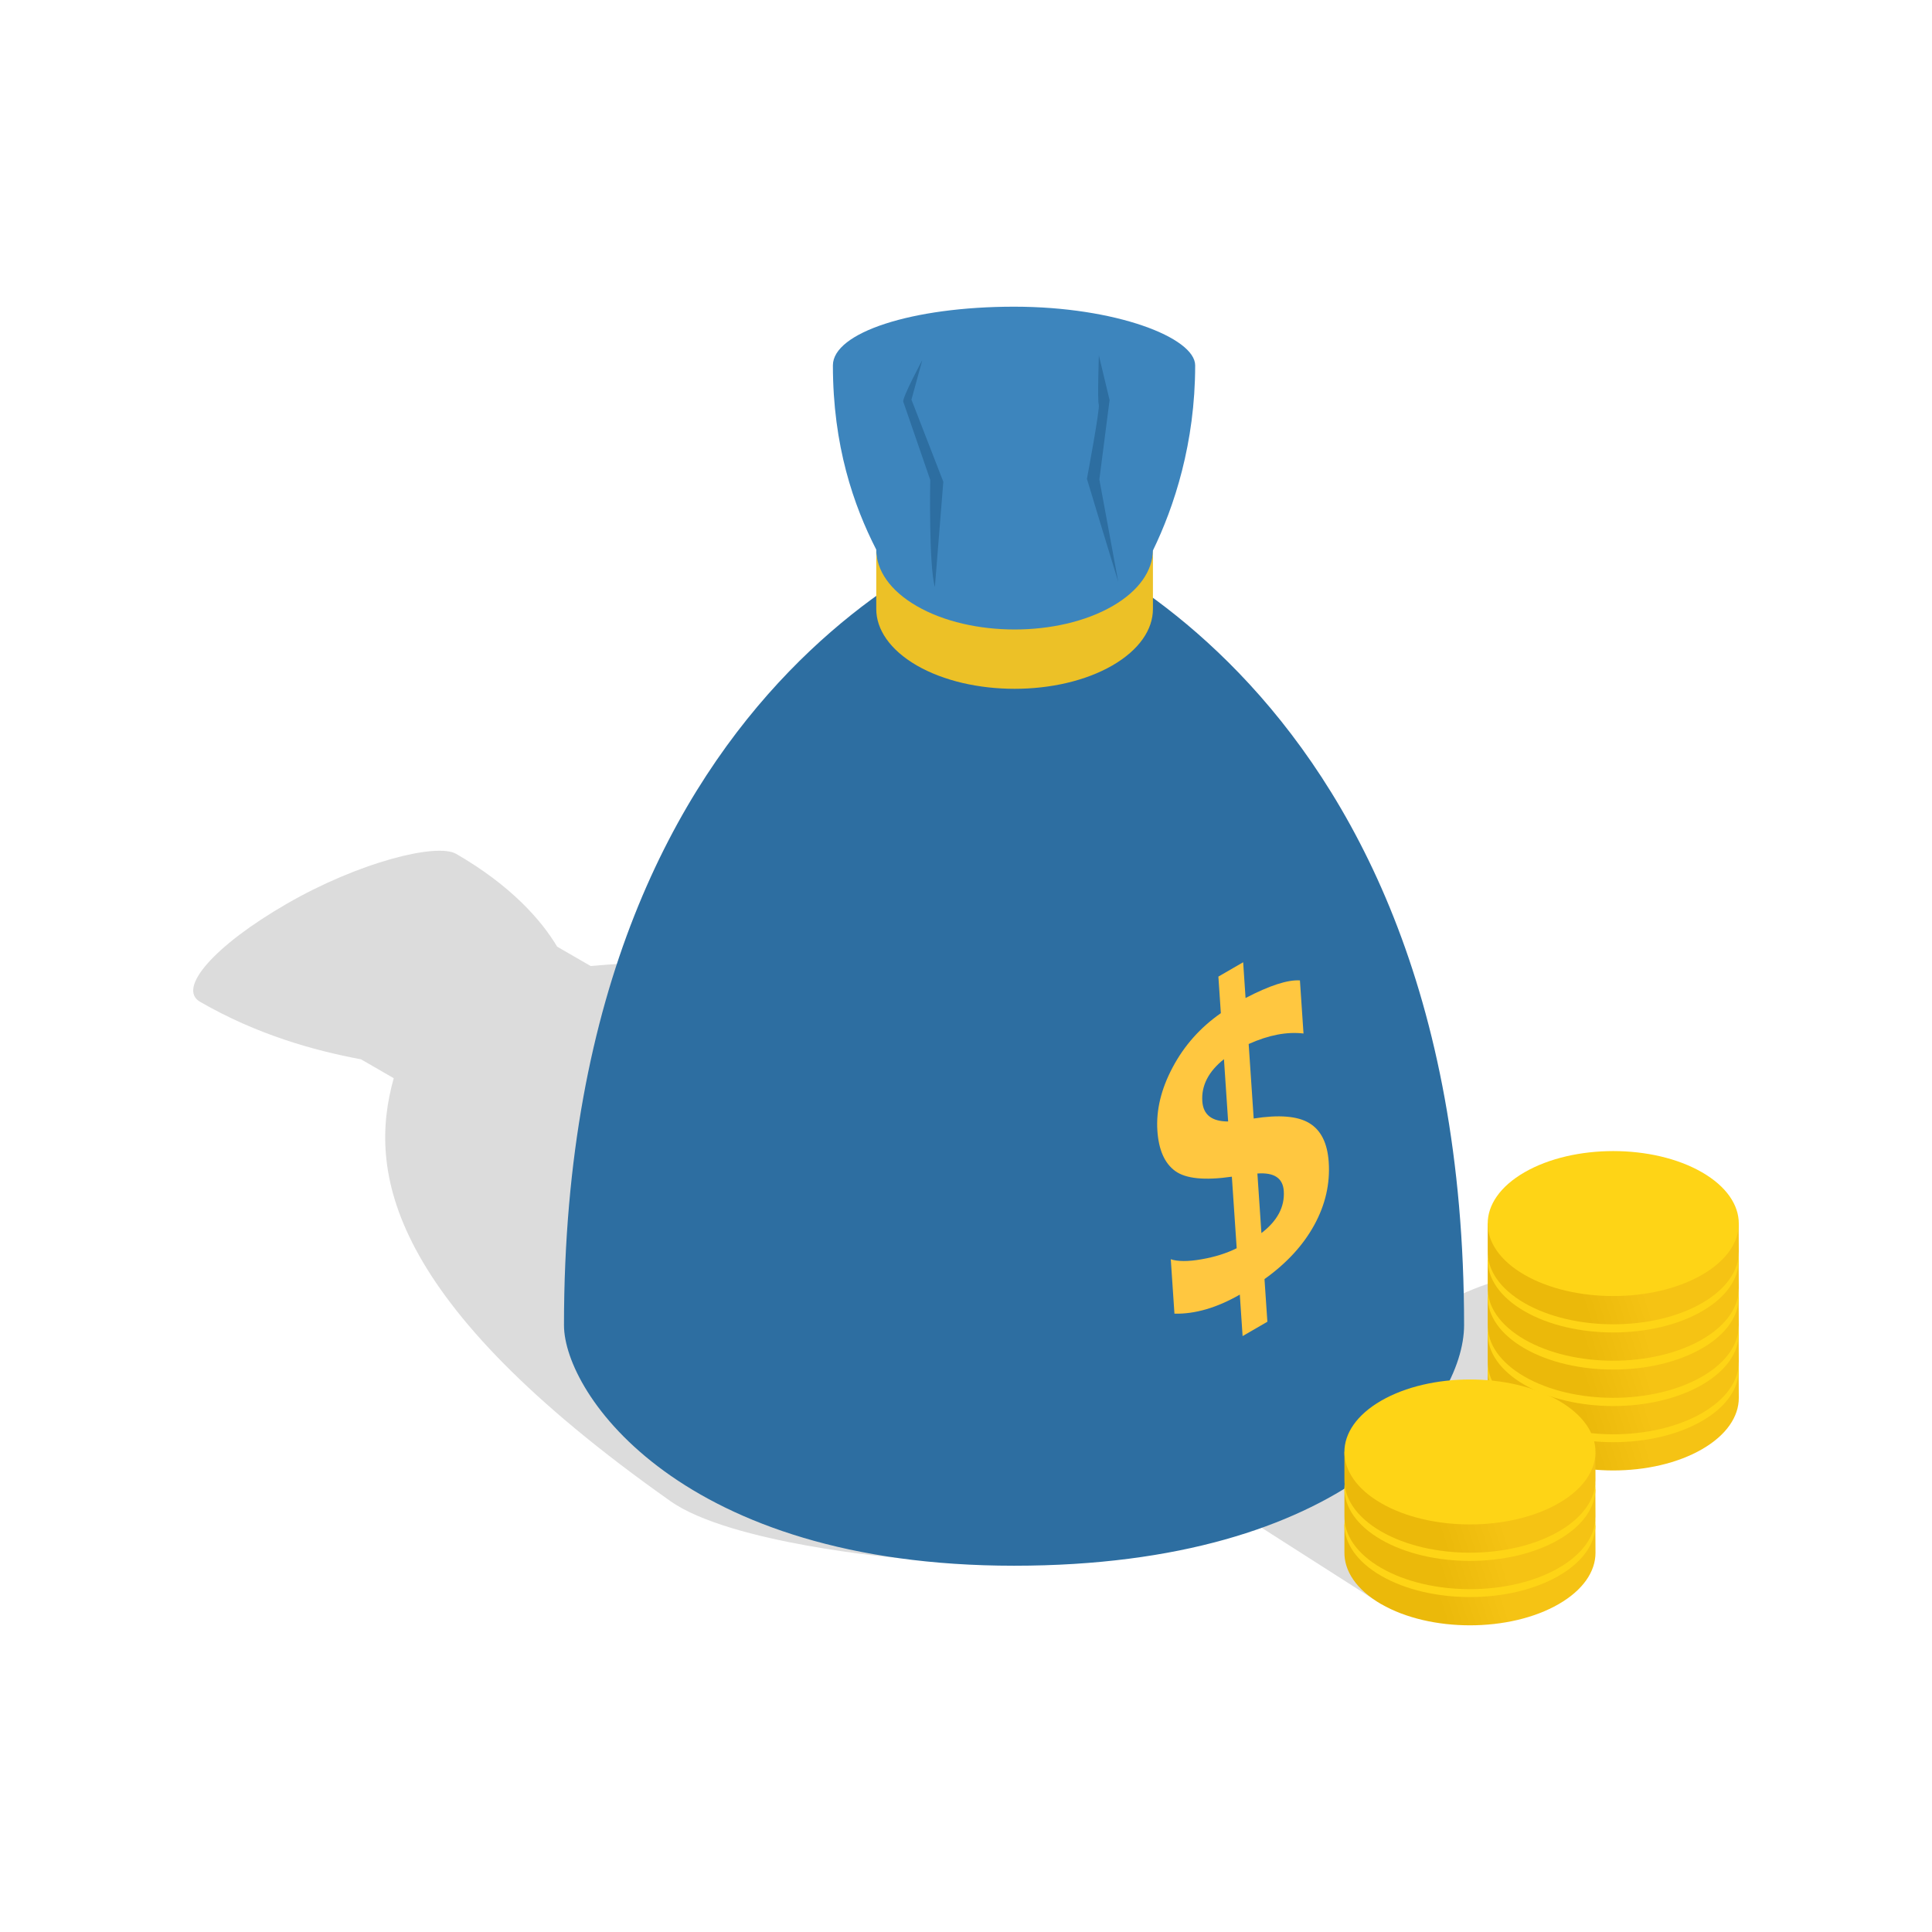
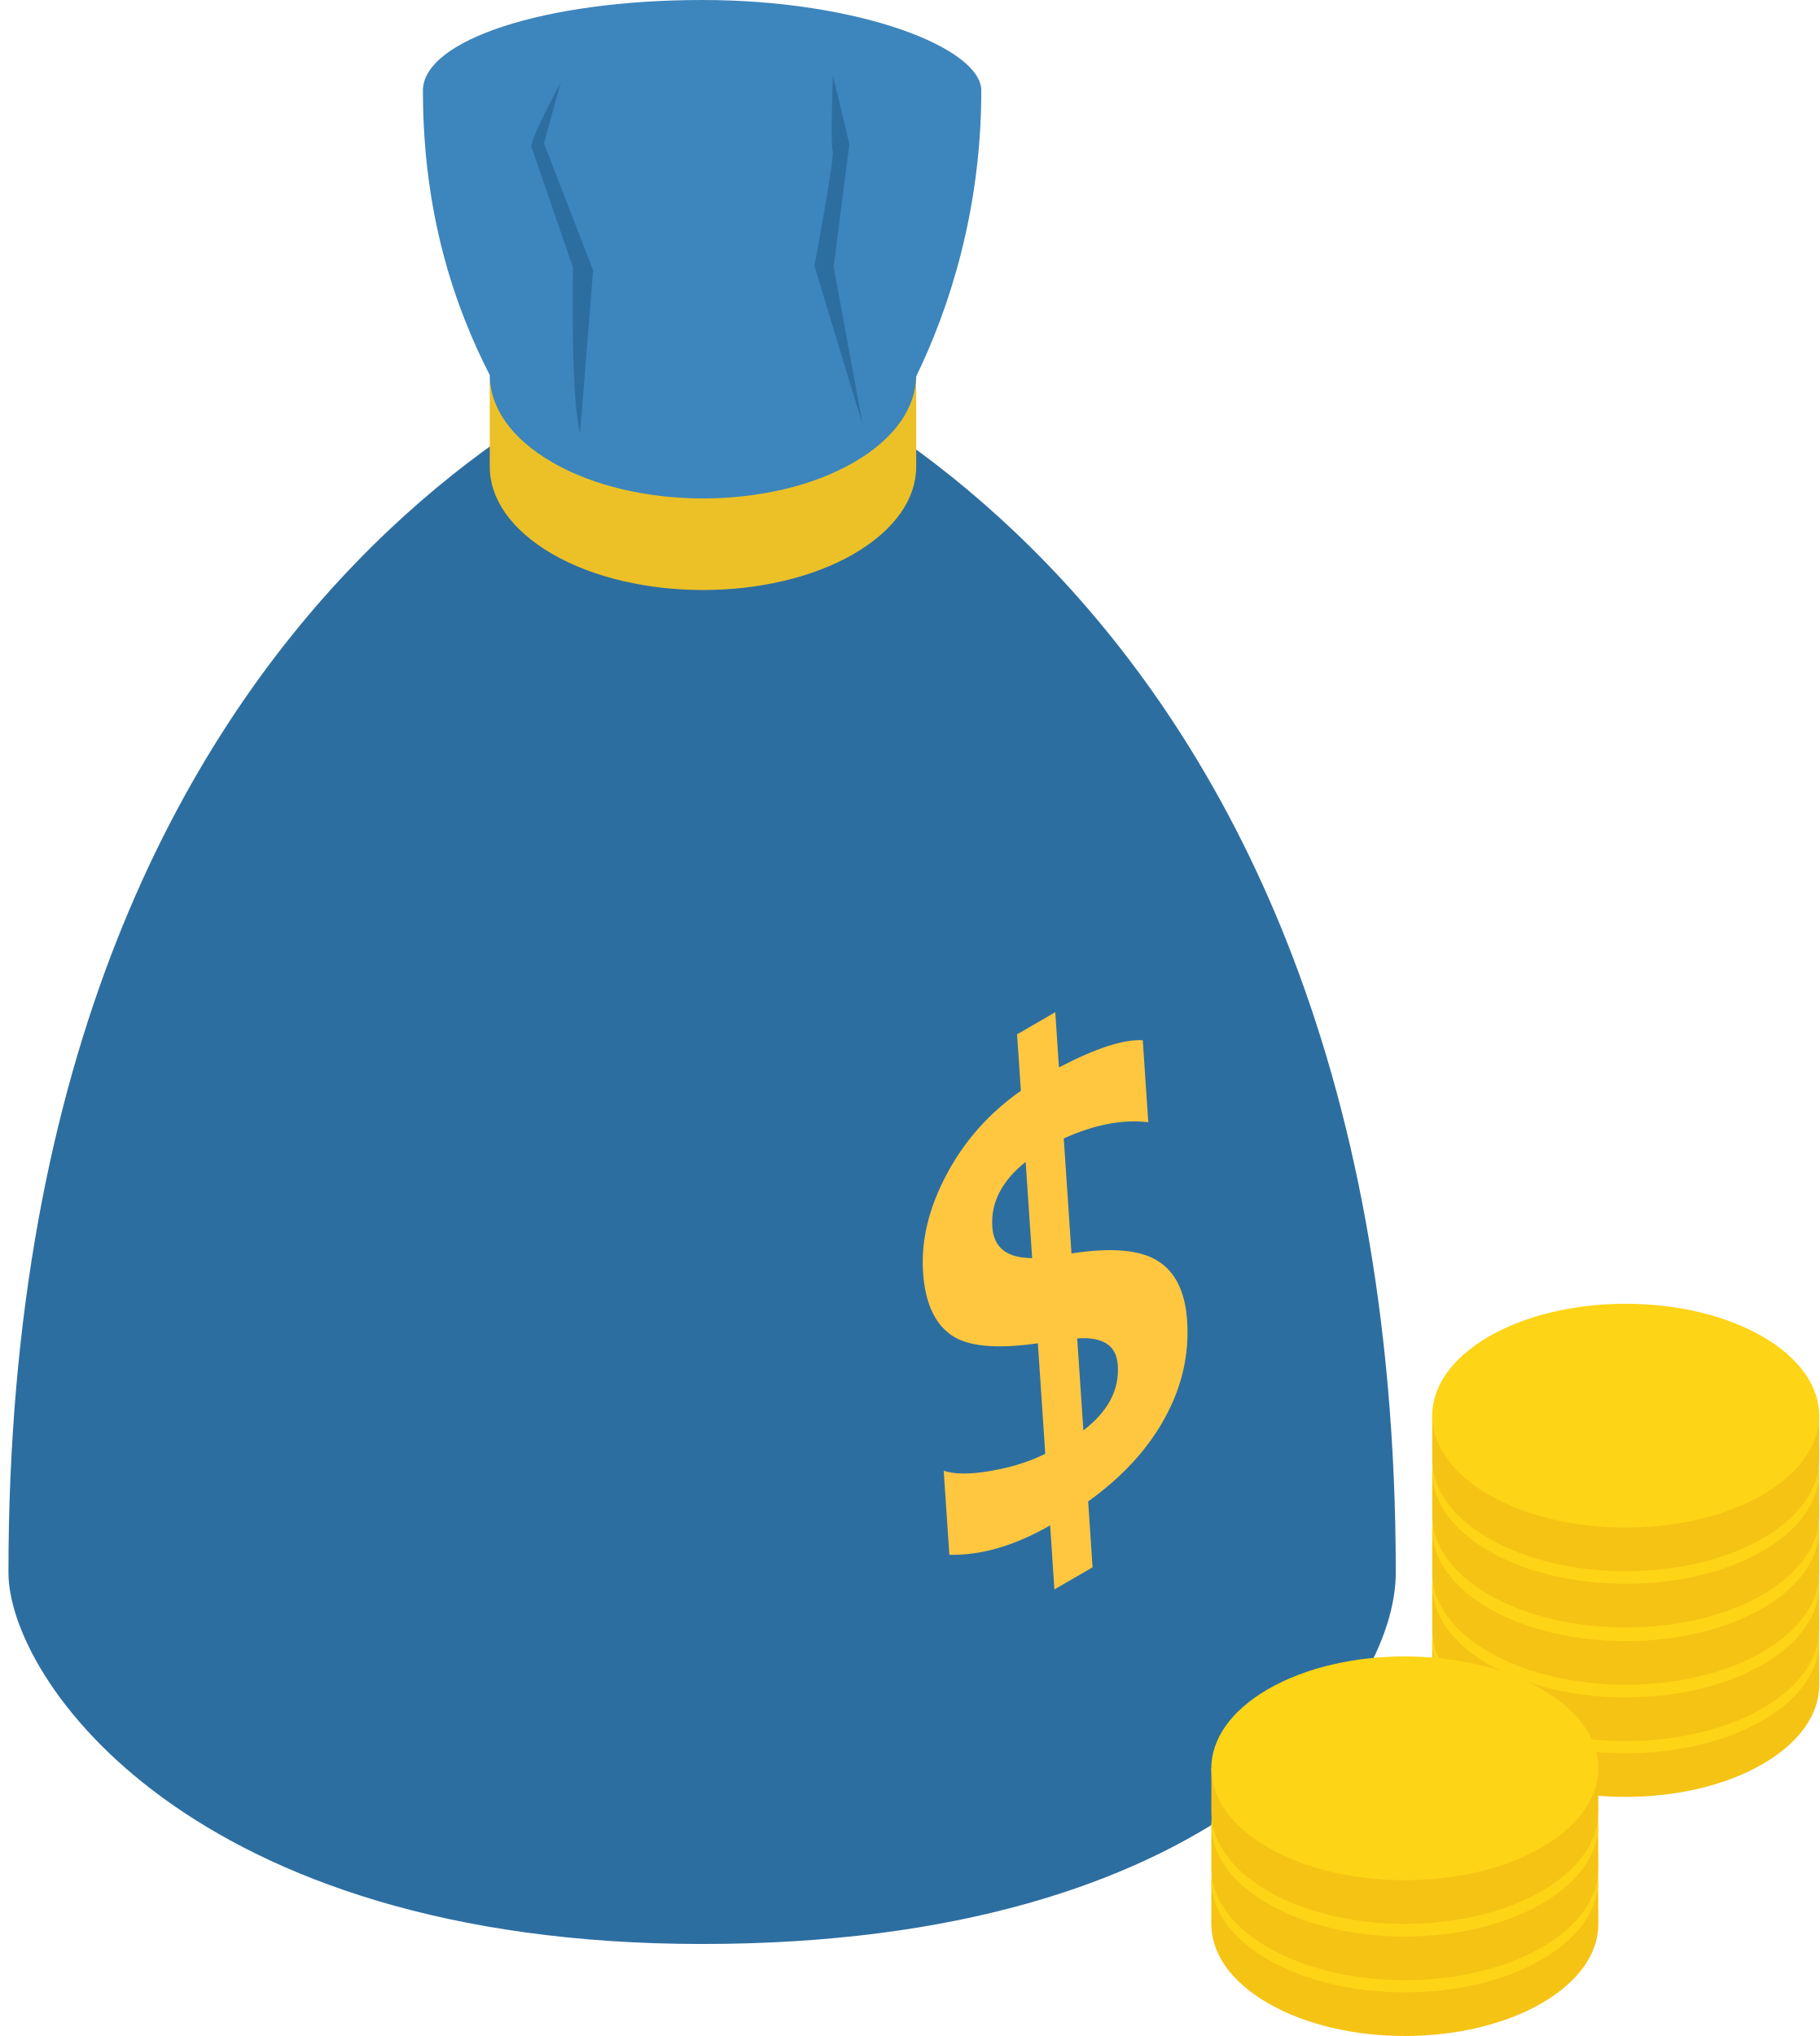
- <svg xmlns="http://www.w3.org/2000/svg" width="120" height="120" viewBox="0 0 120 120" fill="none">
-   <path opacity="0.14" d="M86.939 88.824C82.938 88.36 76.037 93.406 76.037 93.406L85.787 99.633C85.787 99.633 90.941 89.288 86.939 88.824Z" fill="black" />
-   <path opacity="0.14" d="M95.84 79.205C91.839 78.742 84.938 83.787 84.938 83.787L94.688 90.014C94.688 90.014 99.842 79.669 95.84 79.205Z" fill="black" />
-   <path opacity="0.14" d="M82.298 70.555C63.764 59.854 46.742 59.1 36.69 60.002L34.607 58.8C33.622 57.154 31.746 55.007 28.334 53.036C27.12 52.336 22.277 53.556 17.801 56.141C13.324 58.725 10.983 61.39 12.424 62.222C15.953 64.259 19.487 65.249 22.421 65.795L24.456 66.97C22.833 72.744 23.995 80.786 41.644 93.24C45.393 95.885 55.787 96.773 55.787 96.773C55.787 96.773 67.353 91.383 73.098 88.067C87.704 79.634 85.878 72.621 82.298 70.555Z" fill="black" />
-   <path d="M62.984 32.485C62.984 32.485 35.03 40.478 35.03 82.308C35.03 86.572 42.328 97.25 62.984 97.25C83.639 97.25 90.937 87.371 90.937 82.308C90.937 40.745 62.984 32.485 62.984 32.485Z" fill="#2D6EA1" />
-   <path d="M62.984 19.049C56.652 19.049 51.733 20.657 51.733 22.694C51.733 27.685 53.021 31.395 54.426 34.139C54.426 40.22 62.984 41.723 62.984 41.723C62.984 41.723 71.611 39.652 71.611 34.19C72.93 31.477 74.234 27.521 74.234 22.695C74.234 20.979 69.315 19.049 62.984 19.049Z" fill="#3D85BD" />
-   <path d="M69.102 37.646C65.742 39.583 60.301 39.583 56.945 37.646C55.266 36.678 54.427 35.409 54.426 34.14V37.825C54.426 39.093 55.269 40.36 56.942 41.332C60.3 43.267 65.738 43.267 69.093 41.332C70.77 40.36 71.611 39.093 71.611 37.825V34.19C71.588 35.442 70.757 36.691 69.102 37.646Z" fill="#ECC127" />
-   <path d="M81.326 69.761C80.604 69.32 79.451 69.225 77.869 69.473L77.557 64.845C78.798 64.288 79.931 64.07 80.963 64.193L80.741 60.895C79.977 60.846 78.852 61.213 77.364 61.988L77.215 59.767L75.676 60.658L75.829 62.93C74.554 63.818 73.555 64.94 72.836 66.294C72.118 67.642 71.801 68.958 71.887 70.234C71.967 71.422 72.337 72.257 72.993 72.733C73.649 73.213 74.823 73.329 76.513 73.086L76.813 77.53C76.177 77.848 75.446 78.076 74.615 78.219C73.784 78.364 73.153 78.359 72.719 78.214L72.947 81.595C74.228 81.623 75.581 81.229 77.007 80.41L77.18 82.987L78.719 82.096L78.54 79.447C79.912 78.466 80.941 77.348 81.631 76.089C82.32 74.832 82.62 73.529 82.529 72.178C82.45 71.003 82.05 70.199 81.326 69.761ZM74.678 68.402C74.612 67.427 75.061 66.554 76.022 65.787L76.282 69.657C75.269 69.657 74.734 69.241 74.678 68.402ZM78.349 76.59L78.099 72.889C79.139 72.813 79.683 73.173 79.737 73.971C79.803 74.958 79.342 75.828 78.349 76.59Z" fill="#FFC740" />
-   <path d="M57.285 22.366C57.285 22.366 56.023 24.715 56.105 24.954C56.188 25.192 57.779 29.808 57.779 29.808C57.779 29.808 57.678 35.07 58.067 36.462L58.591 29.923L56.612 24.822L57.285 22.366Z" fill="#2D6EA1" />
-   <path d="M68.918 24.848L68.253 22.074C68.253 22.074 68.156 24.888 68.246 25.124C68.335 25.36 67.511 29.742 67.511 29.742C67.511 29.742 69.027 34.761 69.457 36.14L68.283 29.781L68.918 24.848Z" fill="#2D6EA1" />
-   <path d="M105.716 83.647C102.671 81.889 97.734 81.889 94.688 83.647C93.356 84.416 92.404 85.076 92.404 85.076C92.404 85.076 92.407 86.649 92.404 86.775C92.379 87.945 93.14 89.12 94.688 90.014C97.734 91.772 102.671 91.772 105.716 90.014C107.239 89.135 108 87.983 108 86.831C108 86.772 107.992 85.138 107.992 85.138C107.992 85.138 107.161 84.481 105.716 83.647Z" fill="url(#paint0_linear_2202_2724)" />
-   <path d="M105.716 81.892C102.671 80.134 97.733 80.134 94.688 81.892C91.642 83.65 91.642 86.501 94.688 88.259C97.733 90.017 102.671 90.017 105.716 88.259C108.761 86.501 108.761 83.65 105.716 81.892Z" fill="#FED416" />
-   <path d="M105.716 81.401C102.671 79.643 97.734 79.643 94.688 81.401C93.356 82.17 92.404 82.83 92.404 82.83C92.404 82.83 92.407 84.403 92.404 84.529C92.379 85.699 93.14 86.875 94.688 87.768C97.734 89.526 102.671 89.526 105.716 87.768C107.239 86.889 108 85.737 108 84.585C108 84.526 107.992 82.892 107.992 82.892C107.992 82.892 107.161 82.236 105.716 81.401Z" fill="url(#paint1_linear_2202_2724)" />
-   <path d="M105.716 79.647C102.671 77.888 97.733 77.888 94.688 79.647C91.642 81.405 91.642 84.255 94.688 86.013C97.733 87.772 102.671 87.772 105.716 86.013C108.761 84.255 108.761 81.404 105.716 79.647Z" fill="#FED416" />
-   <path d="M105.716 79.136C102.671 77.378 97.734 77.378 94.688 79.136C93.356 79.904 92.404 80.564 92.404 80.564C92.404 80.564 92.407 82.138 92.404 82.263C92.379 83.434 93.14 84.609 94.688 85.503C97.734 87.261 102.671 87.261 105.716 85.503C107.239 84.624 108 83.471 108 82.319C108 82.26 107.992 80.626 107.992 80.626C107.992 80.626 107.161 79.97 105.716 79.136Z" fill="url(#paint2_linear_2202_2724)" />
-   <path d="M105.716 77.381C102.671 75.623 97.733 75.623 94.688 77.381C91.642 79.139 91.642 81.99 94.688 83.748C97.733 85.506 102.671 85.506 105.716 83.748C108.761 81.99 108.761 79.139 105.716 77.381Z" fill="#FED416" />
-   <path d="M105.716 76.831C102.671 75.073 97.734 75.073 94.688 76.831C93.356 77.599 92.404 78.259 92.404 78.259C92.404 78.259 92.407 79.833 92.404 79.958C92.379 81.129 93.14 82.304 94.688 83.198C97.734 84.956 102.671 84.956 105.716 83.198C107.239 82.319 108 81.166 108 80.014C108 79.955 107.992 78.322 107.992 78.322C107.992 78.322 107.161 77.665 105.716 76.831Z" fill="url(#paint3_linear_2202_2724)" />
-   <path d="M105.716 75.076C102.671 73.318 97.733 73.318 94.688 75.076C91.642 76.834 91.642 79.685 94.688 81.443C97.733 83.201 102.671 83.201 105.716 81.443C108.761 79.685 108.761 76.834 105.716 75.076Z" fill="#FED416" />
-   <path d="M105.716 74.569C102.671 72.811 97.734 72.811 94.688 74.569C93.356 75.338 92.404 75.998 92.404 75.998C92.404 75.998 92.407 77.571 92.404 77.697C92.379 78.867 93.14 80.042 94.688 80.936C97.734 82.694 102.671 82.694 105.716 80.936C107.239 80.057 108 78.905 108 77.752C108 77.694 107.992 76.06 107.992 76.06C107.992 76.06 107.161 75.403 105.716 74.569Z" fill="url(#paint4_linear_2202_2724)" />
-   <path d="M105.716 72.814C102.671 71.056 97.733 71.056 94.688 72.814C91.642 74.573 91.642 77.423 94.688 79.181C97.733 80.939 102.671 80.939 105.716 79.181C108.761 77.423 108.761 74.572 105.716 72.814Z" fill="#FED416" />
-   <path d="M96.815 93.266C93.77 91.508 88.833 91.508 85.787 93.266C84.456 94.035 83.504 94.695 83.504 94.695C83.504 94.695 83.507 96.268 83.504 96.393C83.479 97.564 84.24 98.739 85.787 99.633C88.833 101.391 93.77 101.391 96.815 99.633C98.338 98.754 99.099 97.602 99.099 96.449C99.099 96.391 99.091 94.757 99.091 94.757C99.091 94.757 98.26 94.1 96.815 93.266Z" fill="url(#paint5_linear_2202_2724)" />
-   <path d="M96.815 91.511C93.77 89.753 88.833 89.753 85.787 91.511C82.742 93.269 82.742 96.12 85.787 97.878C88.833 99.636 93.77 99.636 96.815 97.878C99.86 96.12 99.86 93.269 96.815 91.511Z" fill="#FED416" />
-   <path d="M96.815 91.02C93.77 89.262 88.833 89.262 85.787 91.02C84.456 91.789 83.504 92.449 83.504 92.449C83.504 92.449 83.507 94.022 83.504 94.147C83.479 95.318 84.24 96.493 85.787 97.387C88.833 99.145 93.77 99.145 96.815 97.387C98.338 96.508 99.099 95.356 99.099 94.204C99.099 94.145 99.091 92.511 99.091 92.511C99.091 92.511 98.26 91.854 96.815 91.02Z" fill="url(#paint6_linear_2202_2724)" />
-   <path d="M96.815 89.265C93.77 87.507 88.833 87.507 85.787 89.265C82.742 91.023 82.742 93.874 85.787 95.632C88.833 97.39 93.77 97.39 96.815 95.632C99.86 93.874 99.86 91.023 96.815 89.265Z" fill="#FED416" />
-   <path d="M96.815 88.755C93.77 86.996 88.833 86.996 85.787 88.755C84.456 89.523 83.504 90.183 83.504 90.183C83.504 90.183 83.507 91.756 83.504 91.882C83.479 93.053 84.24 94.228 85.787 95.122C88.833 96.88 93.77 96.88 96.815 95.122C98.338 94.243 99.099 93.09 99.099 91.938C99.099 91.879 99.091 90.246 99.091 90.246C99.091 90.246 98.26 89.589 96.815 88.755Z" fill="url(#paint7_linear_2202_2724)" />
-   <path d="M96.815 87C93.77 85.242 88.833 85.242 85.787 87C82.742 88.758 82.742 91.609 85.787 93.367C88.833 95.125 93.77 95.125 96.815 93.367C99.86 91.609 99.86 88.758 96.815 87Z" fill="#FED416" />
+ <svg xmlns="http://www.w3.org/2000/svg" width="42" height="47" viewBox="0 0 42 47" fill="none">
+   <g id="Vector">
+     <path d="M16.209 7.711C16.209 7.711 0.195 12.297 0.195 36.302C0.195 38.748 4.375 44.876 16.209 44.876C28.043 44.876 32.224 39.207 32.224 36.302C32.224 12.45 16.209 7.711 16.209 7.711Z" fill="#2D6EA1" />
+     <path d="M16.209 0C12.582 0 9.764 0.923 9.764 2.092C9.764 4.956 10.502 7.085 11.307 8.66C11.307 12.149 16.209 13.012 16.209 13.012C16.209 13.012 21.152 11.823 21.152 8.689C21.908 7.132 22.655 4.862 22.655 2.092C22.655 1.108 19.837 0 16.209 0Z" fill="#3D85BD" />
+     <path d="M19.715 10.672C17.79 11.784 14.672 11.784 12.75 10.672C11.788 10.117 11.307 9.388 11.307 8.66V10.775C11.307 11.503 11.789 12.229 12.748 12.787C14.672 13.898 17.788 13.898 19.71 12.787C20.671 12.229 21.152 11.503 21.152 10.775V8.689C21.139 9.407 20.663 10.124 19.715 10.672Z" fill="#ECC127" />
+     <path d="M26.718 29.101C26.305 28.848 25.644 28.794 24.737 28.936L24.559 26.28C25.27 25.96 25.919 25.835 26.51 25.906L26.383 24.014C25.945 23.986 25.301 24.196 24.448 24.641L24.363 23.366L23.481 23.878L23.569 25.181C22.838 25.691 22.266 26.335 21.854 27.112C21.442 27.886 21.261 28.641 21.311 29.373C21.356 30.055 21.568 30.534 21.944 30.807C22.32 31.082 22.993 31.149 23.961 31.009L24.132 33.56C23.768 33.742 23.349 33.873 22.873 33.955C22.397 34.038 22.036 34.035 21.787 33.952L21.918 35.892C22.652 35.908 23.427 35.682 24.244 35.212L24.343 36.691L25.224 36.18L25.122 34.66C25.908 34.096 26.498 33.455 26.893 32.732C27.288 32.011 27.459 31.264 27.407 30.488C27.362 29.814 27.133 29.353 26.718 29.101ZM22.909 28.322C22.872 27.762 23.128 27.261 23.679 26.821L23.829 29.042C23.248 29.042 22.942 28.803 22.909 28.322ZM25.012 33.02L24.869 30.897C25.465 30.853 25.777 31.059 25.807 31.517C25.845 32.083 25.582 32.583 25.012 33.02Z" fill="#FFC740" />
+     <path d="M12.944 1.904C12.944 1.904 12.222 3.252 12.269 3.389C12.316 3.526 13.228 6.174 13.228 6.174C13.228 6.174 13.17 9.194 13.393 9.992L13.693 6.24L12.559 3.313L12.944 1.904Z" fill="#2D6EA1" />
+     <path d="M19.609 3.328L19.229 1.736C19.229 1.736 19.173 3.351 19.224 3.486C19.275 3.622 18.803 6.137 18.803 6.137C18.803 6.137 19.672 9.016 19.918 9.808L19.246 6.159L19.609 3.328Z" fill="#2D6EA1" />
+     <path d="M40.691 37.07C38.947 36.061 36.118 36.061 34.373 37.07C33.61 37.511 33.065 37.89 33.065 37.89C33.065 37.89 33.067 38.792 33.065 38.864C33.051 39.536 33.487 40.211 34.373 40.723C36.118 41.732 38.947 41.733 40.691 40.724C41.564 40.219 42 39.558 42 38.897C42 38.863 41.995 37.925 41.995 37.925C41.995 37.925 41.519 37.548 40.691 37.07Z" fill="url(#paint0_linear_3520_45834)" />
+     <path d="M40.691 36.063C38.947 35.054 36.118 35.054 34.373 36.063C32.629 37.072 32.629 38.707 34.373 39.716C36.118 40.725 38.947 40.725 40.691 39.716C42.436 38.707 42.436 37.072 40.691 36.063Z" fill="#FED416" />
+     <path d="M40.691 35.781C38.947 34.772 36.118 34.772 34.373 35.781C33.61 36.222 33.065 36.601 33.065 36.601C33.065 36.601 33.067 37.504 33.065 37.576C33.051 38.248 33.487 38.922 34.373 39.435C36.118 40.444 38.947 40.444 40.691 39.435C41.564 38.93 42 38.269 42 37.608C42 37.574 41.995 36.637 41.995 36.637C41.995 36.637 41.519 36.26 40.691 35.781Z" fill="url(#paint1_linear_3520_45834)" />
+     <path d="M40.691 34.774C38.947 33.765 36.118 33.765 34.373 34.774C32.629 35.783 32.629 37.419 34.373 38.428C36.118 39.437 38.947 39.437 40.691 38.428C42.436 37.419 42.436 35.783 40.691 34.774Z" fill="#FED416" />
+     <path d="M40.691 34.481C38.947 33.472 36.118 33.472 34.373 34.481C33.61 34.922 33.065 35.301 33.065 35.301C33.065 35.301 33.067 36.204 33.065 36.276C33.051 36.947 33.487 37.622 34.373 38.135C36.118 39.144 38.947 39.144 40.691 38.135C41.564 37.63 42 36.969 42 36.308C42 36.274 41.995 35.336 41.995 35.336C41.995 35.336 41.519 34.96 40.691 34.481Z" fill="url(#paint2_linear_3520_45834)" />
+     <path d="M40.691 33.474C38.947 32.465 36.118 32.465 34.373 33.474C32.629 34.483 32.629 36.119 34.373 37.128C36.118 38.137 38.947 38.137 40.691 37.128C42.436 36.119 42.436 34.483 40.691 33.474Z" fill="#FED416" />
+     <path d="M40.691 33.158C38.947 32.149 36.118 32.149 34.373 33.158C33.61 33.599 33.065 33.978 33.065 33.978C33.065 33.978 33.067 34.881 33.065 34.953C33.051 35.625 33.487 36.299 34.373 36.812C36.118 37.821 38.947 37.821 40.691 36.812C41.564 36.307 42 35.646 42 34.985C42 34.951 41.995 34.014 41.995 34.014C41.995 34.014 41.519 33.637 40.691 33.158Z" fill="url(#paint3_linear_3520_45834)" />
+     <path d="M40.691 32.151C38.947 31.142 36.118 31.142 34.373 32.151C32.629 33.16 32.629 34.796 34.373 35.805C36.118 36.814 38.947 36.814 40.691 35.805C42.436 34.796 42.436 33.16 40.691 32.151Z" fill="#FED416" />
+     <path d="M40.691 31.86C38.947 30.852 36.118 30.852 34.373 31.86C33.61 32.301 33.065 32.68 33.065 32.68C33.065 32.68 33.067 33.583 33.065 33.655C33.051 34.327 33.487 35.001 34.373 35.514C36.118 36.523 38.947 36.523 40.691 35.514C41.564 35.01 42 34.348 42 33.687C42 33.654 41.995 32.716 41.995 32.716C41.995 32.716 41.519 32.339 40.691 31.86Z" fill="url(#paint4_linear_3520_45834)" />
+     <path d="M40.691 30.853C38.947 29.845 36.118 29.845 34.373 30.853C32.629 31.862 32.629 33.498 34.373 34.507C36.118 35.516 38.947 35.516 40.691 34.507C42.436 33.498 42.436 31.862 40.691 30.853Z" fill="#FED416" />
+     <path d="M35.592 42.59C33.847 41.581 31.019 41.581 29.274 42.59C28.511 43.031 27.966 43.409 27.966 43.409C27.966 43.409 27.968 44.312 27.966 44.384C27.951 45.056 28.387 45.73 29.274 46.243C31.019 47.252 33.847 47.252 35.592 46.243C36.464 45.739 36.901 45.078 36.901 44.416C36.901 44.383 36.896 43.445 36.896 43.445C36.896 43.445 36.42 43.068 35.592 42.59Z" fill="url(#paint5_linear_3520_45834)" />
+     <path d="M35.592 41.582C33.847 40.574 31.019 40.574 29.274 41.582C27.529 42.591 27.529 44.227 29.274 45.236C31.019 46.245 33.847 46.245 35.592 45.236C37.337 44.227 37.337 42.591 35.592 41.582Z" fill="#FED416" />
+     <path d="M35.592 41.301C33.847 40.292 31.019 40.292 29.274 41.301C28.511 41.742 27.966 42.121 27.966 42.121C27.966 42.121 27.968 43.023 27.966 43.096C27.951 43.767 28.387 44.442 29.274 44.955C31.019 45.964 33.847 45.964 35.592 44.955C36.464 44.45 36.901 43.789 36.901 43.128C36.901 43.094 36.896 42.156 36.896 42.156C36.896 42.156 36.42 41.78 35.592 41.301Z" fill="url(#paint6_linear_3520_45834)" />
+     <path d="M35.592 40.294C33.847 39.285 31.019 39.285 29.274 40.294C27.529 41.303 27.529 42.938 29.274 43.947C31.019 44.956 33.847 44.956 35.592 43.947C37.337 42.938 37.337 41.303 35.592 40.294Z" fill="#FED416" />
+     <path d="M35.592 40.001C33.847 38.992 31.019 38.992 29.274 40.001C28.511 40.442 27.966 40.821 27.966 40.821C27.966 40.821 27.968 41.723 27.966 41.796C27.951 42.467 28.387 43.142 29.274 43.655C31.019 44.664 33.847 44.664 35.592 43.655C36.464 43.15 36.901 42.489 36.901 41.828C36.901 41.794 36.896 40.856 36.896 40.856C36.896 40.856 36.42 40.48 35.592 40.001Z" fill="url(#paint7_linear_3520_45834)" />
+     <path d="M35.592 38.994C33.847 37.985 31.019 37.985 29.274 38.994C27.529 40.003 27.529 41.639 29.274 42.648C31.019 43.656 33.847 43.656 35.592 42.648C37.337 41.639 37.337 40.003 35.592 38.994Z" fill="#FED416" />
+   </g>
  <defs>
-     <linearGradient id="paint0_linear_2202_2724" x1="101.27" y1="86.483" x2="97.546" y2="87.696" gradientUnits="userSpaceOnUse">
+     <linearGradient id="paint0_linear_3520_45834" x1="18.266" y1="21.683" x2="4.411" y2="24.733" gradientUnits="userSpaceOnUse">
      <stop stop-color="#F5C314" />
      <stop offset="1" stop-color="#EBB90A" />
    </linearGradient>
-     <linearGradient id="paint1_linear_2202_2724" x1="101.27" y1="84.237" x2="97.546" y2="85.45" gradientUnits="userSpaceOnUse">
+     <linearGradient id="paint1_linear_3520_45834" x1="18.266" y1="21.683" x2="4.411" y2="24.733" gradientUnits="userSpaceOnUse">
      <stop stop-color="#F5C314" />
      <stop offset="1" stop-color="#EBB90A" />
    </linearGradient>
-     <linearGradient id="paint2_linear_2202_2724" x1="101.27" y1="81.972" x2="97.546" y2="83.185" gradientUnits="userSpaceOnUse">
+     <linearGradient id="paint2_linear_3520_45834" x1="18.266" y1="21.684" x2="4.411" y2="24.733" gradientUnits="userSpaceOnUse">
      <stop stop-color="#F5C314" />
      <stop offset="1" stop-color="#EBB90A" />
    </linearGradient>
-     <linearGradient id="paint3_linear_2202_2724" x1="101.27" y1="79.666" x2="97.546" y2="80.879" gradientUnits="userSpaceOnUse">
+     <linearGradient id="paint3_linear_3520_45834" x1="18.266" y1="21.683" x2="4.411" y2="24.733" gradientUnits="userSpaceOnUse">
      <stop stop-color="#F5C314" />
      <stop offset="1" stop-color="#EBB90A" />
    </linearGradient>
-     <linearGradient id="paint4_linear_2202_2724" x1="101.27" y1="77.404" x2="97.546" y2="78.618" gradientUnits="userSpaceOnUse">
+     <linearGradient id="paint4_linear_3520_45834" x1="18.266" y1="21.683" x2="4.411" y2="24.733" gradientUnits="userSpaceOnUse">
      <stop stop-color="#F5C314" />
      <stop offset="1" stop-color="#EBB90A" />
    </linearGradient>
-     <linearGradient id="paint5_linear_2202_2724" x1="92.369" y1="96.101" x2="88.645" y2="97.315" gradientUnits="userSpaceOnUse">
+     <linearGradient id="paint5_linear_3520_45834" x1="18.265" y1="21.682" x2="4.41" y2="24.733" gradientUnits="userSpaceOnUse">
      <stop stop-color="#F5C314" />
      <stop offset="1" stop-color="#EBB90A" />
    </linearGradient>
-     <linearGradient id="paint6_linear_2202_2724" x1="92.369" y1="93.855" x2="88.645" y2="95.069" gradientUnits="userSpaceOnUse">
+     <linearGradient id="paint6_linear_3520_45834" x1="18.265" y1="21.682" x2="4.41" y2="24.733" gradientUnits="userSpaceOnUse">
      <stop stop-color="#F5C314" />
      <stop offset="1" stop-color="#EBB90A" />
    </linearGradient>
-     <linearGradient id="paint7_linear_2202_2724" x1="92.369" y1="91.59" x2="88.645" y2="92.804" gradientUnits="userSpaceOnUse">
+     <linearGradient id="paint7_linear_3520_45834" x1="18.265" y1="21.683" x2="4.41" y2="24.733" gradientUnits="userSpaceOnUse">
      <stop stop-color="#F5C314" />
      <stop offset="1" stop-color="#EBB90A" />
    </linearGradient>
  </defs>
</svg>
